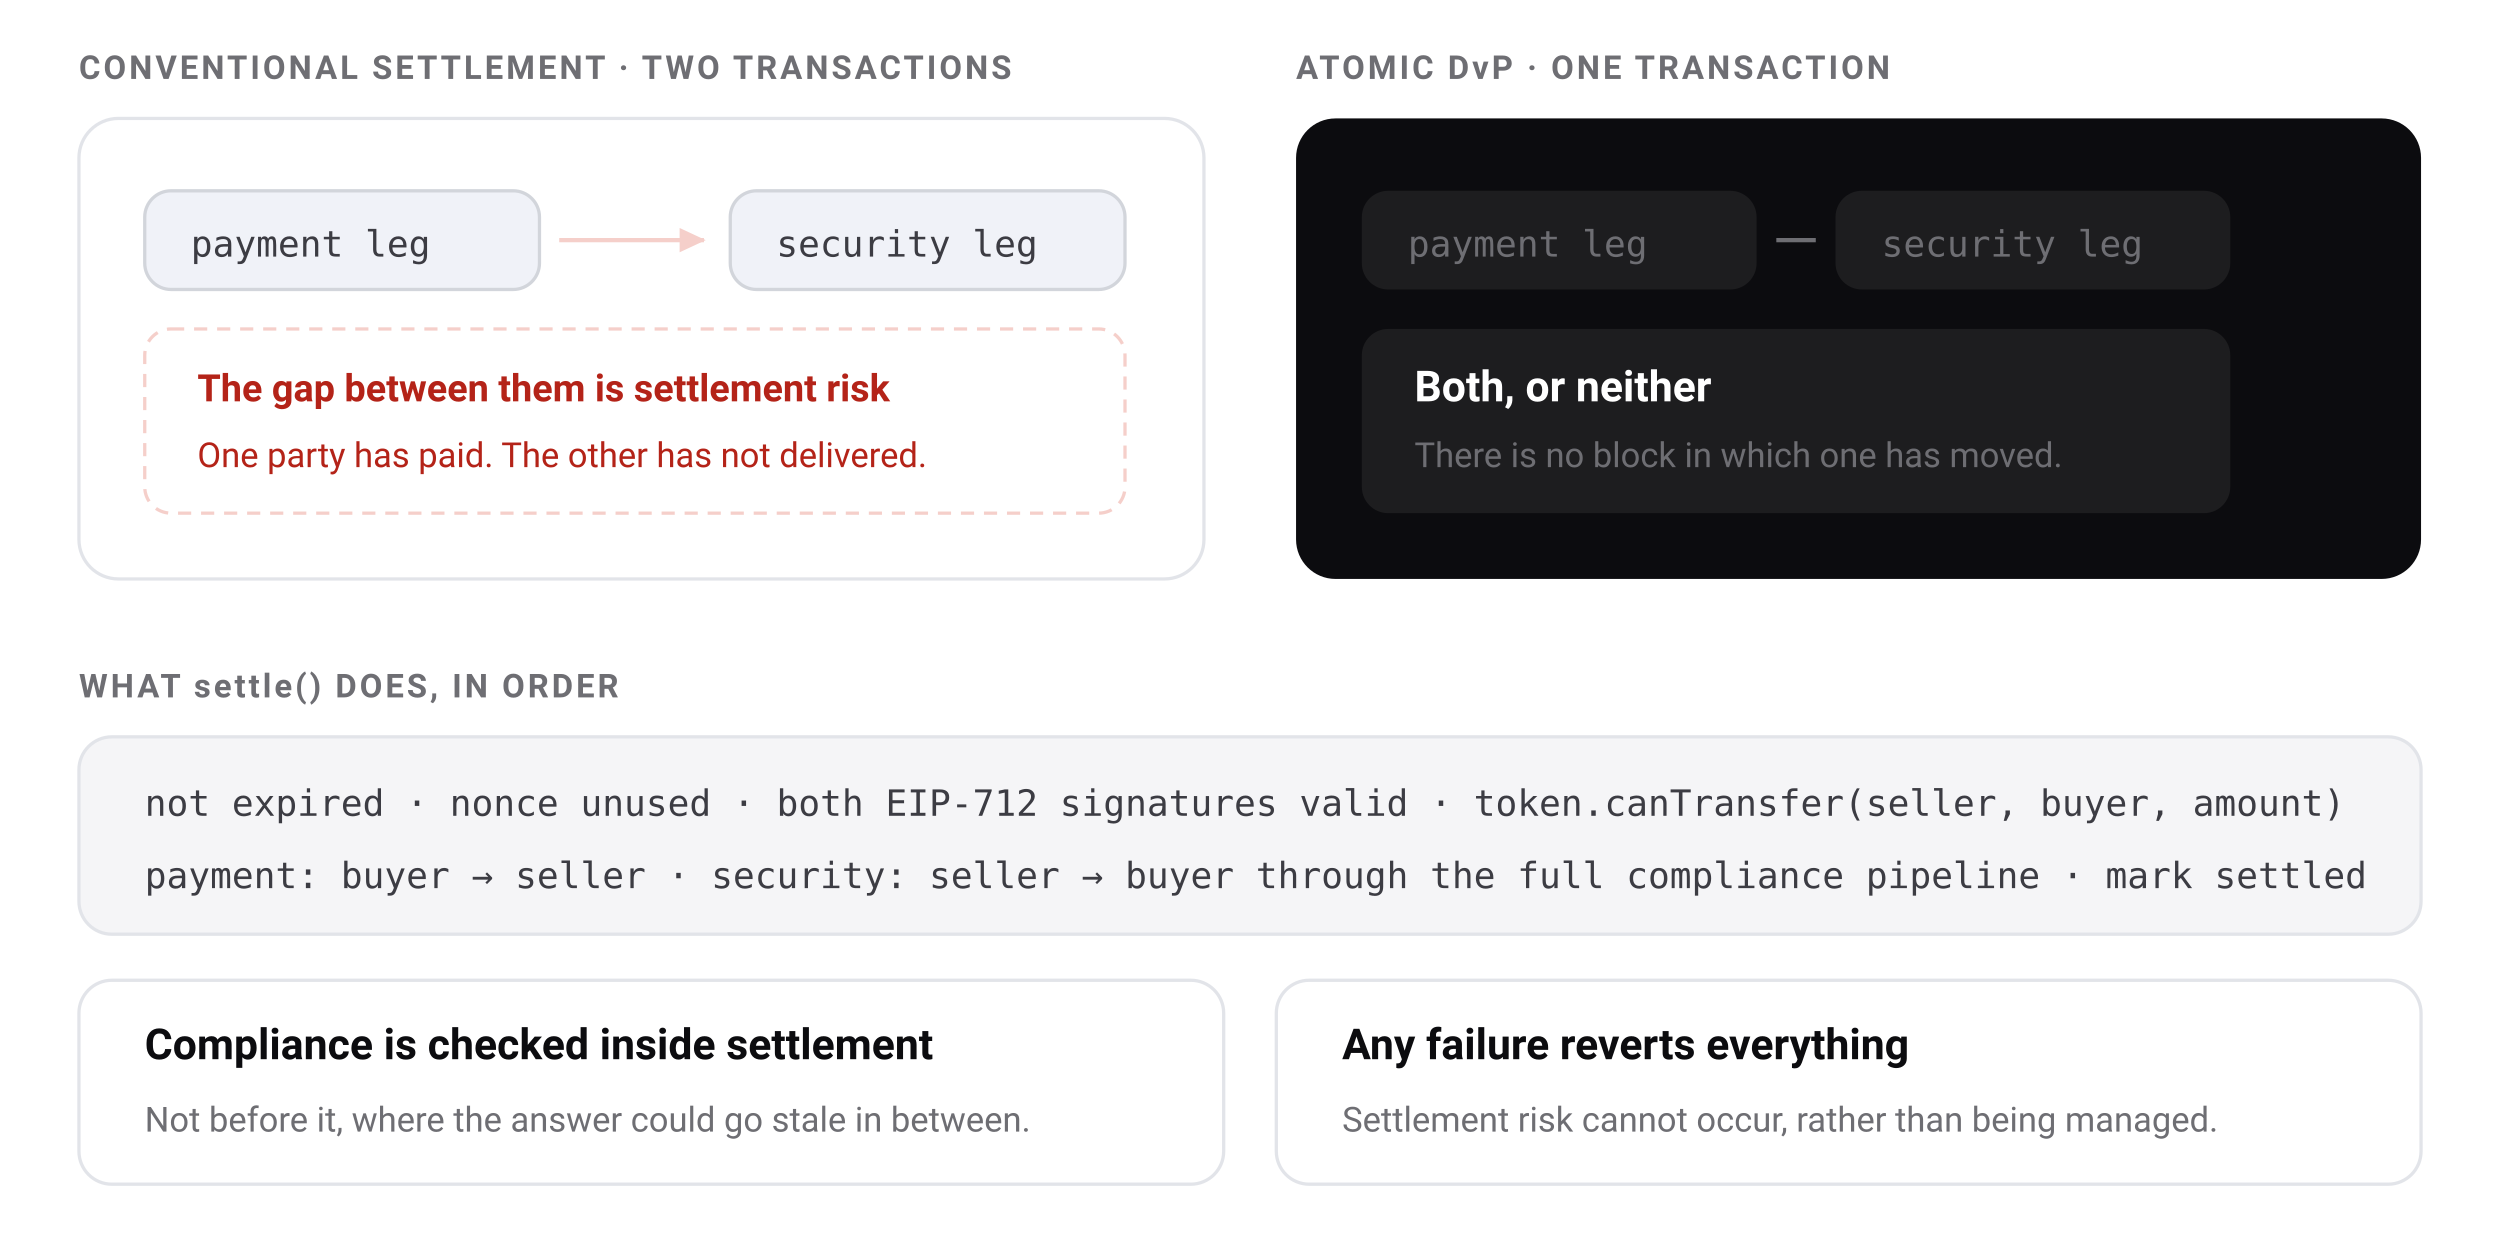
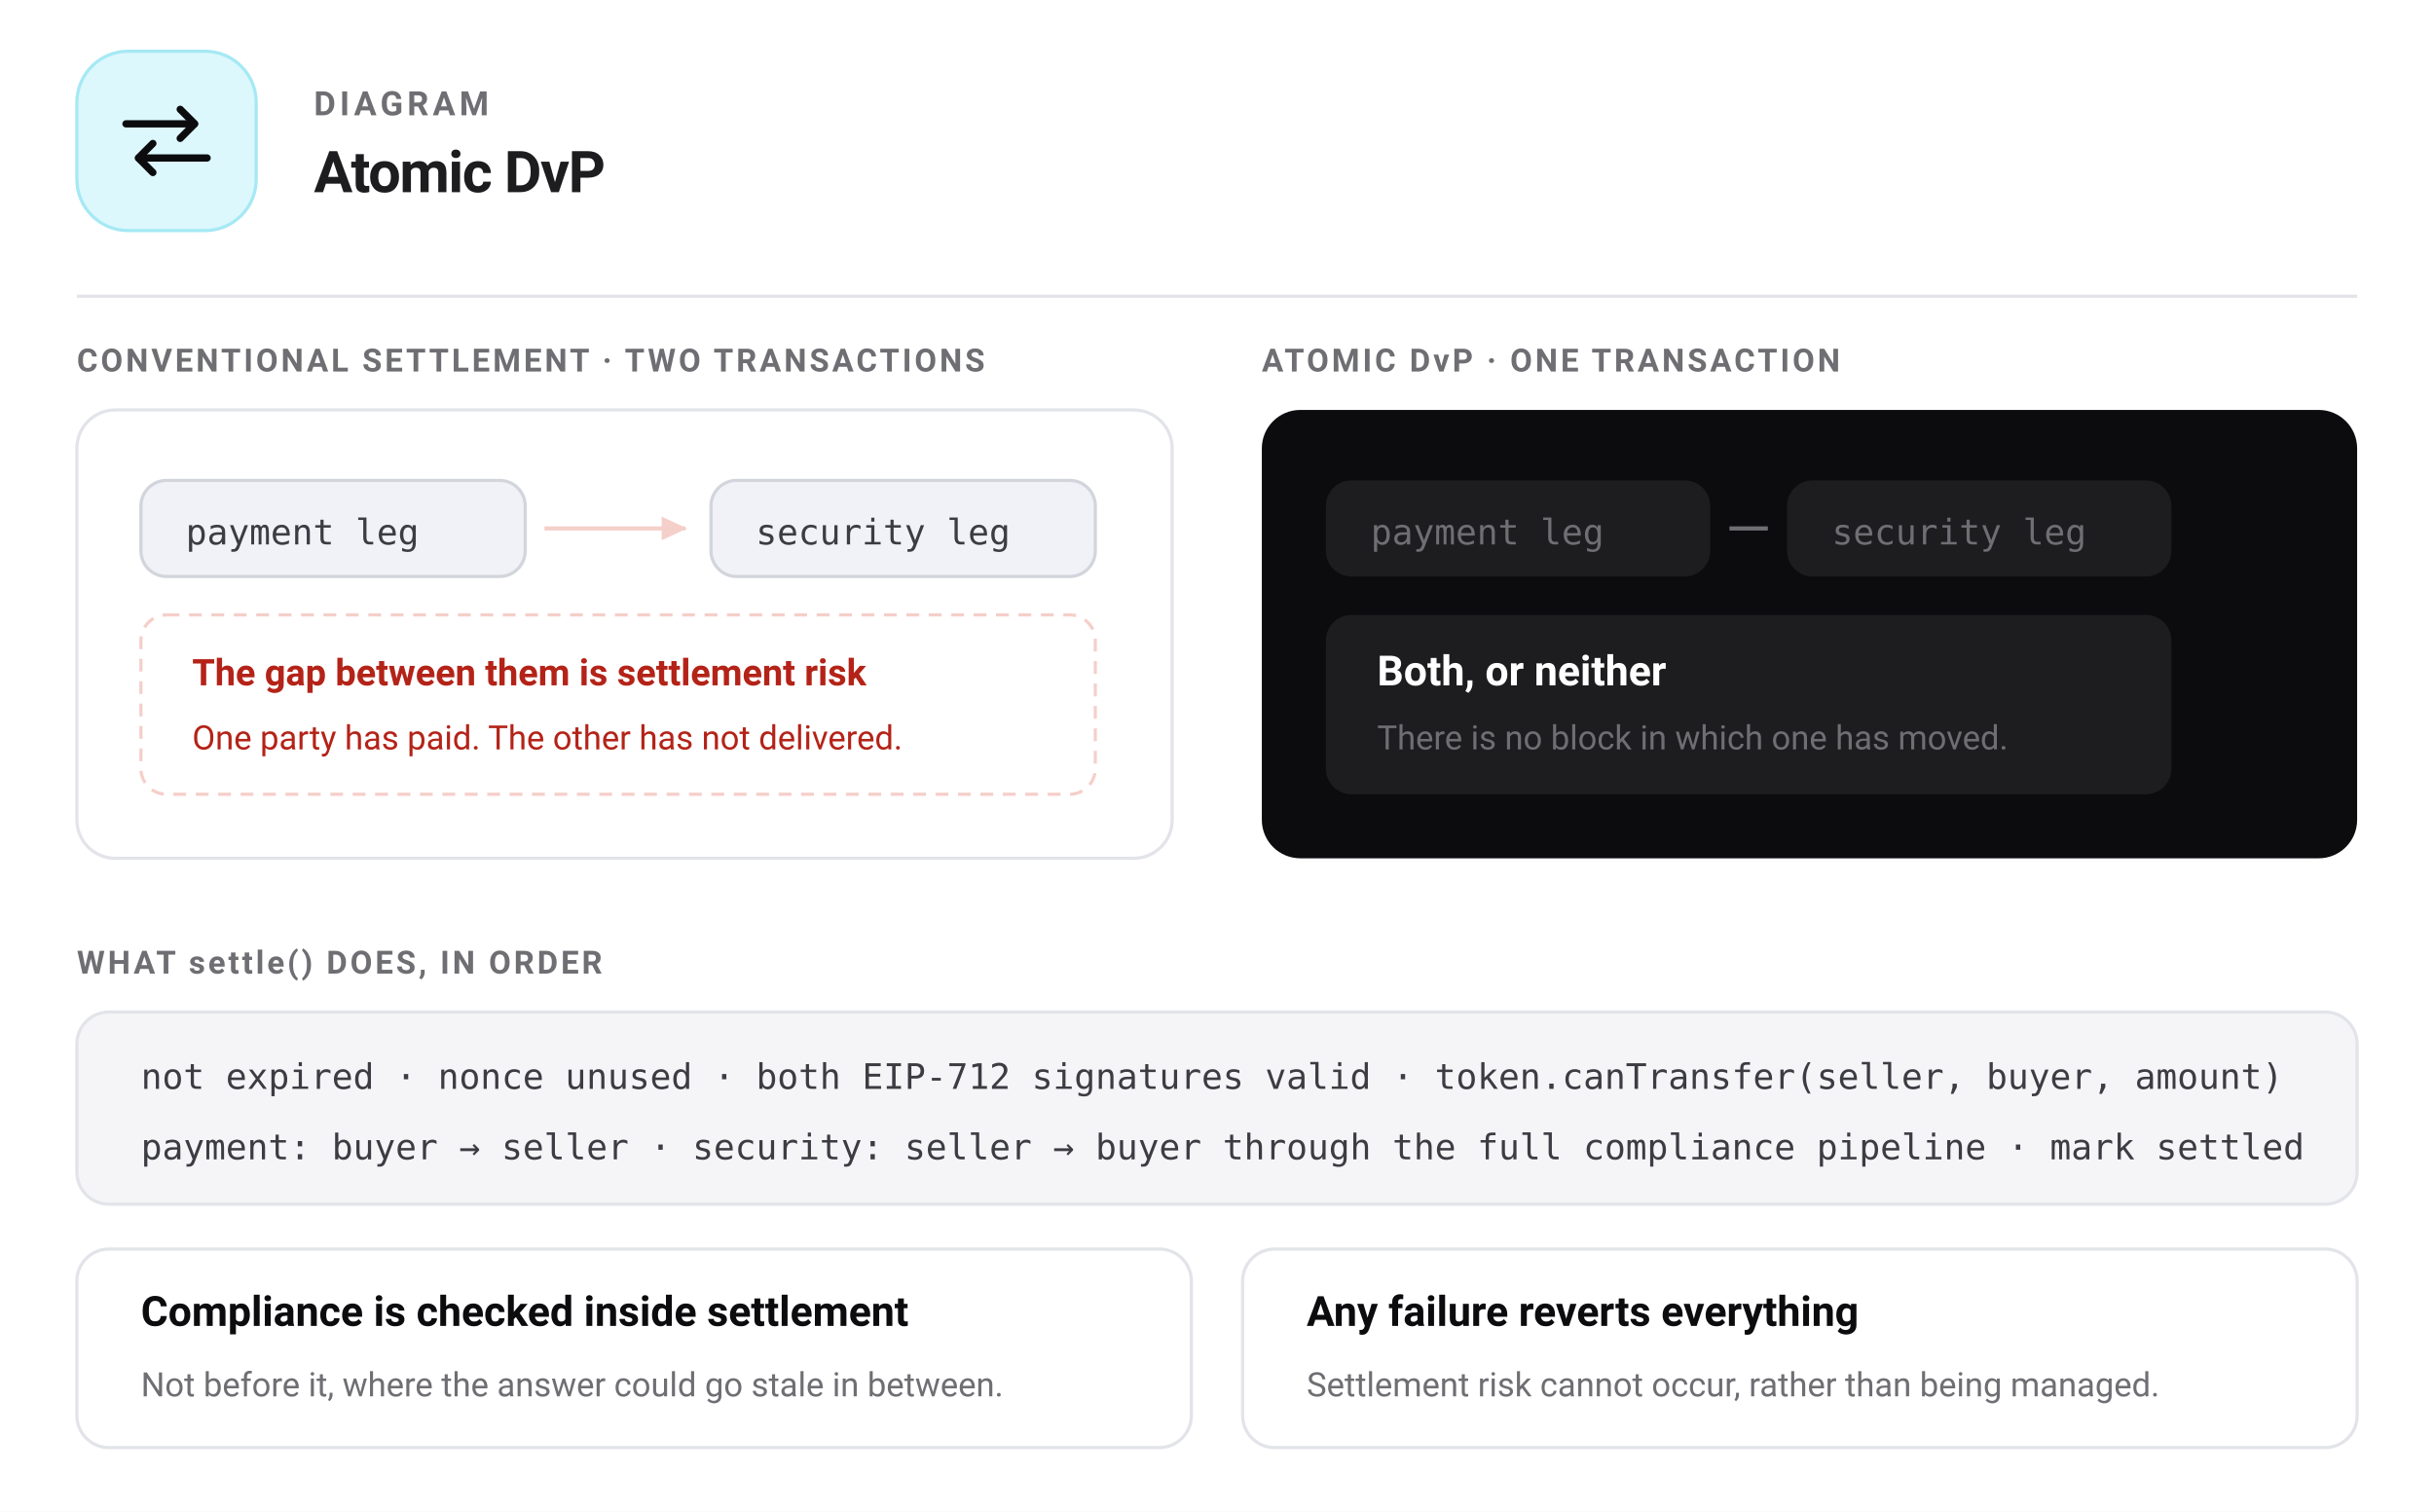
- <svg xmlns="http://www.w3.org/2000/svg" viewBox="0 0 760 380" width="760" height="380" class="d-dvp">
+ <svg xmlns="http://www.w3.org/2000/svg" viewBox="0 0 760 472" width="760" height="472" class="d-dvp">
  <style>
.d-dvp text{font-family:-apple-system,BlinkMacSystemFont,"Segoe UI",Roboto,Helvetica,Arial,sans-serif;fill:#0C0C0F}
.d-dvp .lbl{font-size:10px;font-weight:700;letter-spacing:.09em;fill:#6E6E73}
.d-dvp .st{font-size:13px;font-weight:600}
.d-dvp .sm{font-size:11.5px;fill:#57575B}
.d-dvp .fa{font-size:10.5px;fill:#6E6E73}
.d-dvp .mo{font-family:ui-monospace,SFMono-Regular,Menlo,monospace;font-size:11px;fill:#3C3C43}
.d-dvp .i-st{fill:#FFFFFF}
.d-dvp .i-sm{fill:#6E6E73}
.d-dvp .bad{fill:#B42318;font-size:11.5px;font-weight:600}
.d-dvp .badf{fill:#B42318;font-size:10.5px}
+ 
+ .d-dvp .hdt{font-size:18px;font-weight:700;letter-spacing:-.022em;fill:#1D1D1F}
+ .d-dvp .hdk{font-size:10.5px;font-weight:700;letter-spacing:.12em;fill:#6E6E73}
+ .d-dvp .ico{fill:none;stroke:#0C0C0F;stroke-width:1.7;stroke-linecap:round;stroke-linejoin:round}
</style>
  <defs>
    <marker id="va" viewBox="0 0 8 8" refX="7" refY="4" markerWidth="6.5" markerHeight="6.5" orient="auto">
      <path d="M0 0.5 L7.5 4 L0 7.5 Z" fill="#6E6E73" />
    </marker>
    <marker id="vb" viewBox="0 0 8 8" refX="7" refY="4" markerWidth="6.5" markerHeight="6.5" orient="auto">
      <path d="M0 0.5 L7.5 4 L0 7.5 Z" fill="#F5CFCA" />
    </marker>
  </defs>
-   <rect width="760" height="380" fill="#FFFFFF" />
-   <text class="lbl" x="24" y="24">CONVENTIONAL SETTLEMENT · TWO TRANSACTIONS</text>
-   <rect x="24" y="36" width="342" height="140" rx="12" fill="#FFFFFF" stroke="#E2E4E9" />
-   <rect x="44" y="58" width="120" height="30" rx="8" fill="#F0F2F8" stroke="#D2D5DB" />
-   <text class="mo" x="58" y="78">payment leg</text>
-   <path d="M170 73 L214 73" stroke="#F5CFCA" stroke-width="1.3" marker-end="url(#vb)" fill="none" />
-   <rect x="222" y="58" width="120" height="30" rx="8" fill="#F0F2F8" stroke="#D2D5DB" />
-   <text class="mo" x="236" y="78">security leg</text>
-   <rect x="44" y="100" width="298" height="56" rx="8" fill="#FFFFFF" stroke="#F5CFCA" stroke-dasharray="4 3" />
-   <text class="bad" x="60" y="122">The gap between them is settlement risk</text>
-   <text class="badf" x="60" y="142">One party has paid. The other has not delivered.</text>
-   <text class="lbl" x="394" y="24">ATOMIC DvP · ONE TRANSACTION</text>
-   <rect x="394" y="36" width="342" height="140" rx="12" fill="#0C0C0F" />
-   <rect x="414" y="58" width="120" height="30" rx="8" fill="#1D1D1F" />
-   <text class="mo i-sm" x="428" y="78">payment leg</text>
-   <rect x="558" y="58" width="120" height="30" rx="8" fill="#1D1D1F" />
-   <text class="mo i-sm" x="572" y="78">security leg</text>
-   <path d="M540 73 L552 73" stroke="#6E6E73" stroke-width="1.3" fill="none" />
-   <rect x="414" y="100" width="264" height="56" rx="8" fill="#1D1D1F" />
-   <text class="st i-st" x="430" y="122">Both, or neither</text>
-   <text class="fa i-sm" x="430" y="142">There is no block in which one has moved.</text>
-   <text class="lbl" x="24" y="212">WHAT settle() DOES, IN ORDER</text>
-   <rect x="24" y="224" width="712" height="60" rx="10" fill="#F5F5F7" stroke="#E2E4E9" />
-   <text class="mo" x="44" y="248">not expired · nonce unused · both EIP-712 signatures valid · token.canTransfer(seller, buyer, amount)</text>
-   <text class="mo" x="44" y="270">payment: buyer → seller · security: seller → buyer through the full compliance pipeline · mark settled</text>
-   <rect x="24" y="298" width="348" height="62" rx="10" fill="#FFFFFF" stroke="#E2E4E9" />
-   <text class="st" x="44" y="322">Compliance is checked inside settlement</text>
-   <text class="fa" x="44" y="344">Not before it, where the answer could go stale in between.</text>
-   <rect x="388" y="298" width="348" height="62" rx="10" fill="#FFFFFF" stroke="#E2E4E9" />
-   <text class="st" x="408" y="322">Any failure reverts everything</text>
-   <text class="fa" x="408" y="344">Settlement risk cannot occur, rather than being managed.</text>
+   <rect width="760" height="472" fill="#FFFFFF" />
+   <rect x="24" y="16" width="56" height="56" rx="16" fill="#22D3EE" fill-opacity="0.16" stroke="#A5E9F4" />
+   <g class="ico" transform="translate(36,28) scale(1.3333)">
+     <path d="M2.5 8h16" />
+     <path d="M15.2 4.6 18.6 8l-3.4 3.4" />
+     <path d="M21.5 16h-16" />
+     <path d="M8.8 12.6 5.4 16l3.4 3.4" />
+   </g>
+   <text class="hdk" x="98" y="36">DIAGRAM</text>
+   <text class="hdt" x="98" y="60">Atomic DvP</text>
+   <rect x="24" y="92" width="712.0" height="1" fill="#E2E4E9" />
+   <g transform="translate(0,92)">
+     <text class="lbl" x="24" y="24">CONVENTIONAL SETTLEMENT · TWO TRANSACTIONS</text>
+     <rect x="24" y="36" width="342" height="140" rx="12" fill="#FFFFFF" stroke="#E2E4E9" />
+     <rect x="44" y="58" width="120" height="30" rx="8" fill="#F0F2F8" stroke="#D2D5DB" />
+     <text class="mo" x="58" y="78">payment leg</text>
+     <path d="M170 73 L214 73" stroke="#F5CFCA" stroke-width="1.3" marker-end="url(#vb)" fill="none" />
+     <rect x="222" y="58" width="120" height="30" rx="8" fill="#F0F2F8" stroke="#D2D5DB" />
+     <text class="mo" x="236" y="78">security leg</text>
+     <rect x="44" y="100" width="298" height="56" rx="8" fill="#FFFFFF" stroke="#F5CFCA" stroke-dasharray="4 3" />
+     <text class="bad" x="60" y="122">The gap between them is settlement risk</text>
+     <text class="badf" x="60" y="142">One party has paid. The other has not delivered.</text>
+     <text class="lbl" x="394" y="24">ATOMIC DvP · ONE TRANSACTION</text>
+     <rect x="394" y="36" width="342" height="140" rx="12" fill="#0C0C0F" />
+     <rect x="414" y="58" width="120" height="30" rx="8" fill="#1D1D1F" />
+     <text class="mo i-sm" x="428" y="78">payment leg</text>
+     <rect x="558" y="58" width="120" height="30" rx="8" fill="#1D1D1F" />
+     <text class="mo i-sm" x="572" y="78">security leg</text>
+     <path d="M540 73 L552 73" stroke="#6E6E73" stroke-width="1.3" fill="none" />
+     <rect x="414" y="100" width="264" height="56" rx="8" fill="#1D1D1F" />
+     <text class="st i-st" x="430" y="122">Both, or neither</text>
+     <text class="fa i-sm" x="430" y="142">There is no block in which one has moved.</text>
+     <text class="lbl" x="24" y="212">WHAT settle() DOES, IN ORDER</text>
+     <rect x="24" y="224" width="712" height="60" rx="10" fill="#F5F5F7" stroke="#E2E4E9" />
+     <text class="mo" x="44" y="248">not expired · nonce unused · both EIP-712 signatures valid · token.canTransfer(seller, buyer, amount)</text>
+     <text class="mo" x="44" y="270">payment: buyer → seller · security: seller → buyer through the full compliance pipeline · mark settled</text>
+     <rect x="24" y="298" width="348" height="62" rx="10" fill="#FFFFFF" stroke="#E2E4E9" />
+     <text class="st" x="44" y="322">Compliance is checked inside settlement</text>
+     <text class="fa" x="44" y="344">Not before it, where the answer could go stale in between.</text>
+     <rect x="388" y="298" width="348" height="62" rx="10" fill="#FFFFFF" stroke="#E2E4E9" />
+     <text class="st" x="408" y="322">Any failure reverts everything</text>
+     <text class="fa" x="408" y="344">Settlement risk cannot occur, rather than being managed.</text>
+   </g>
</svg>
